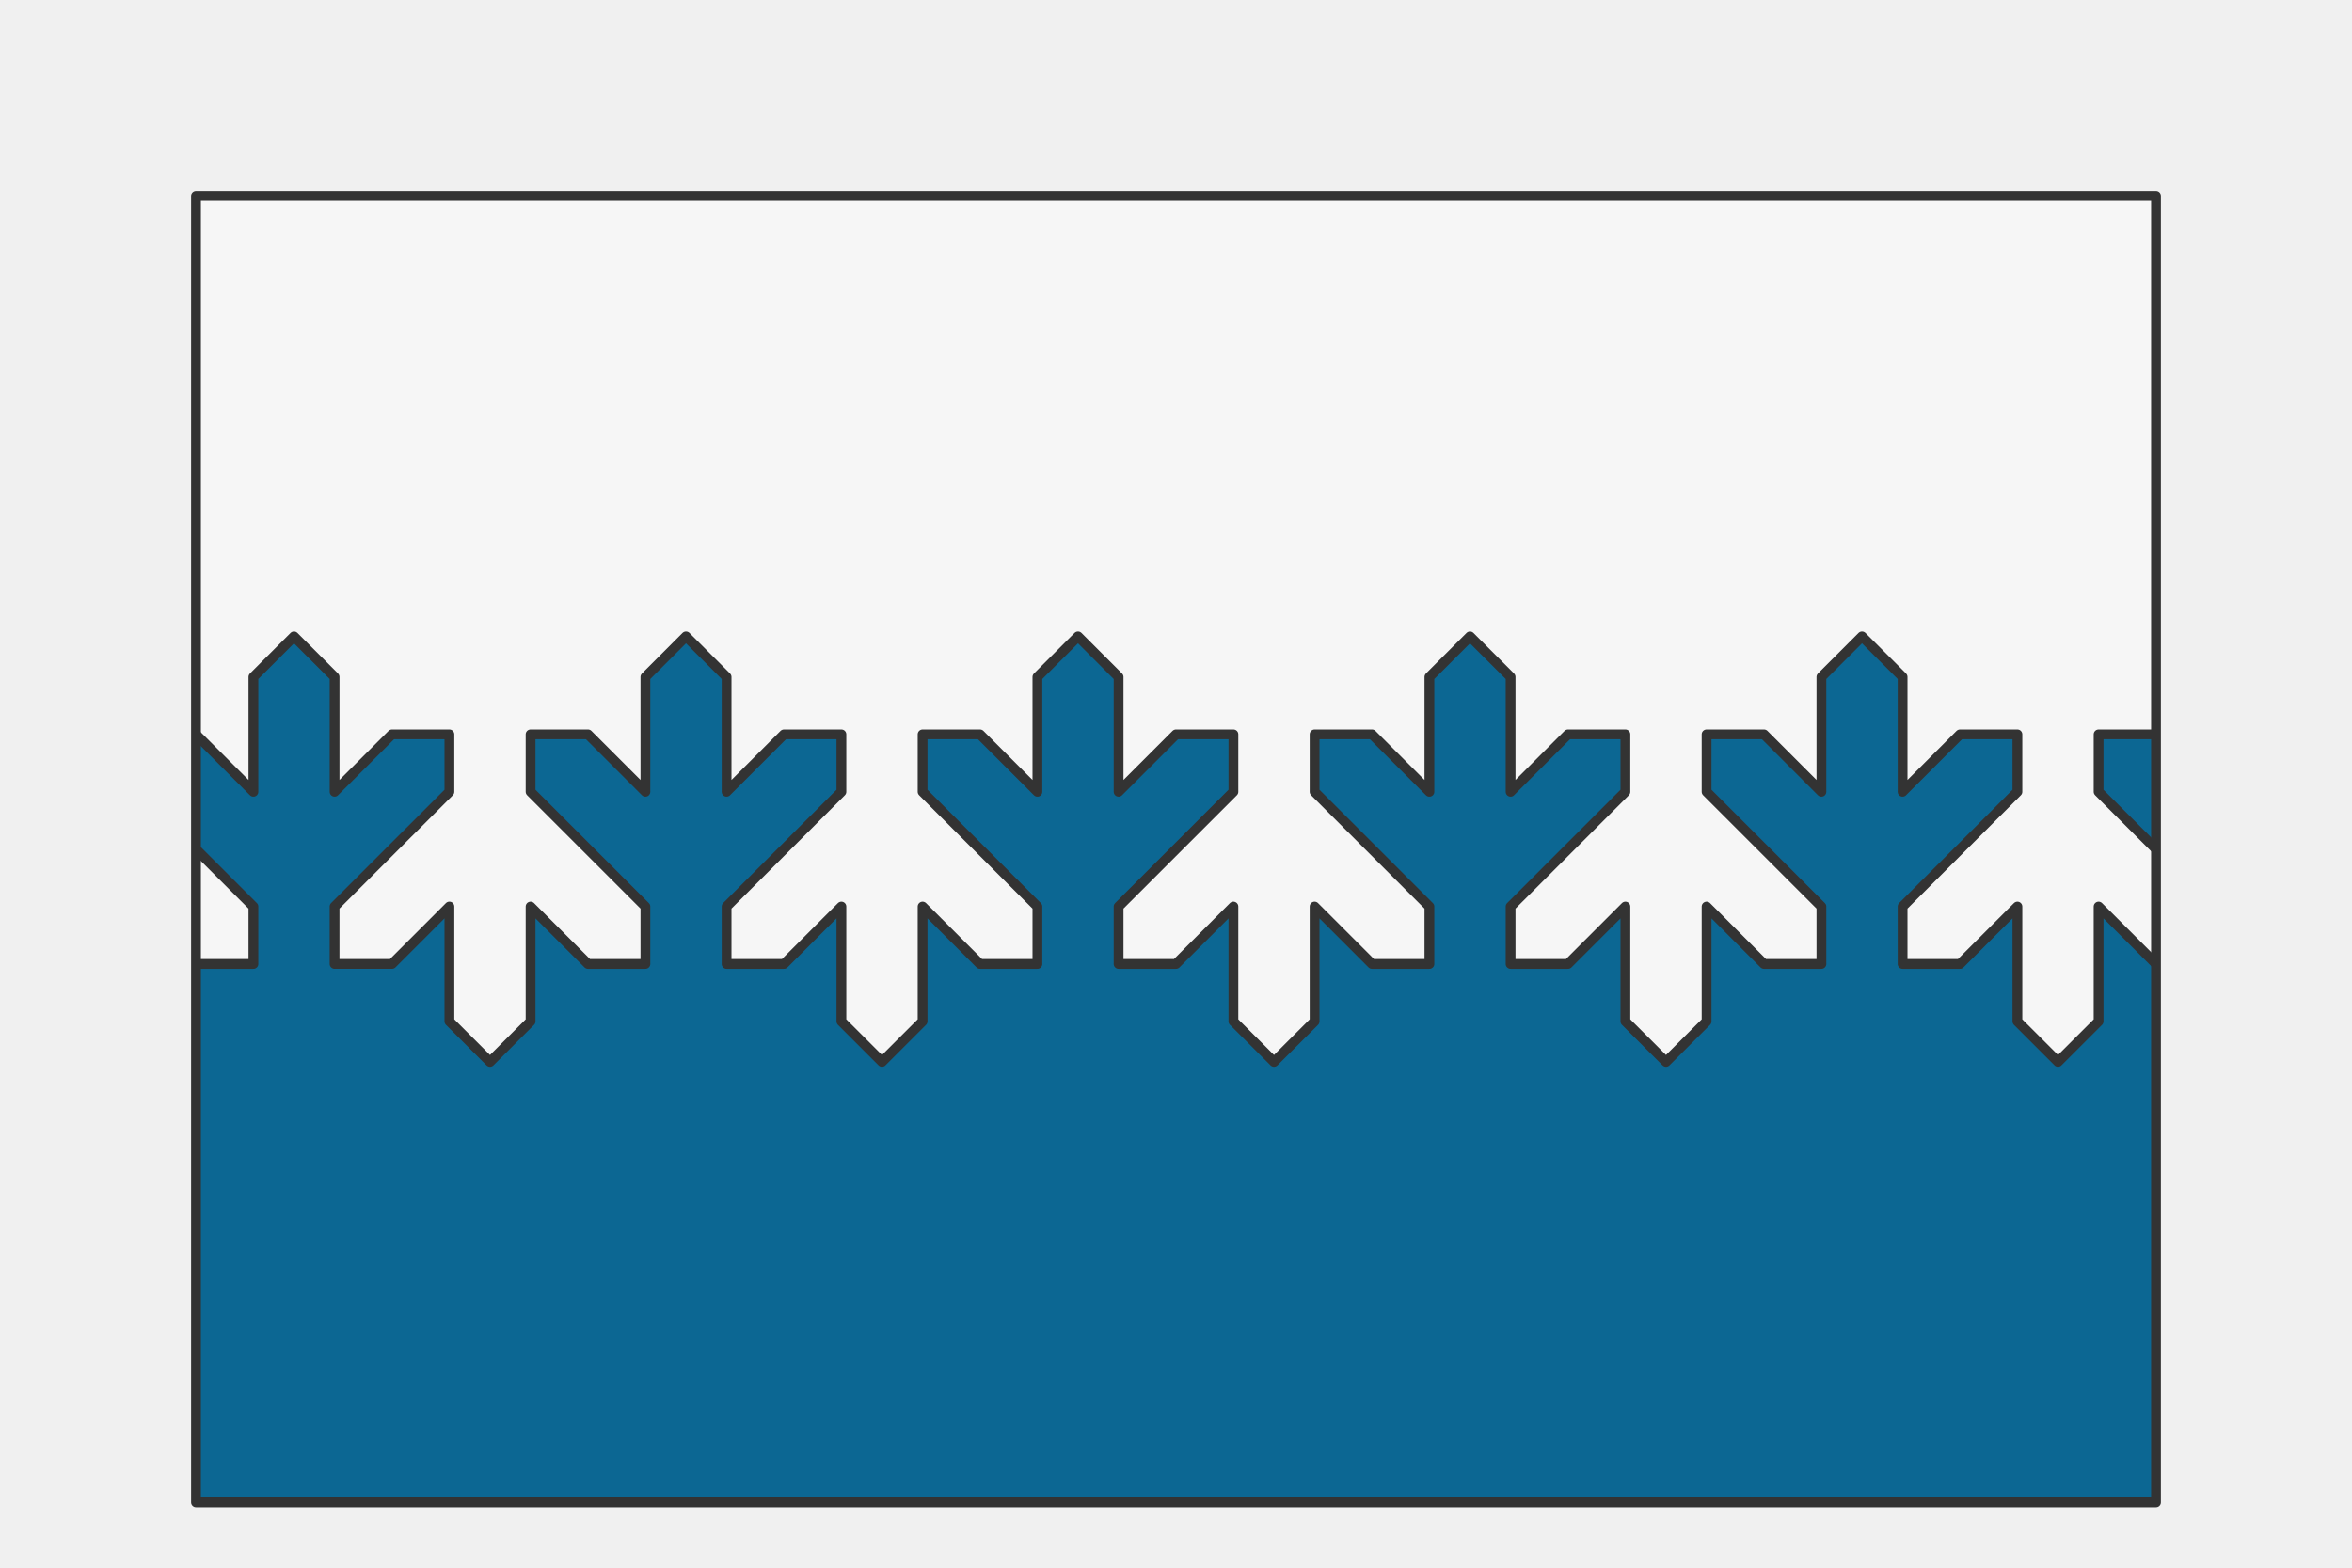
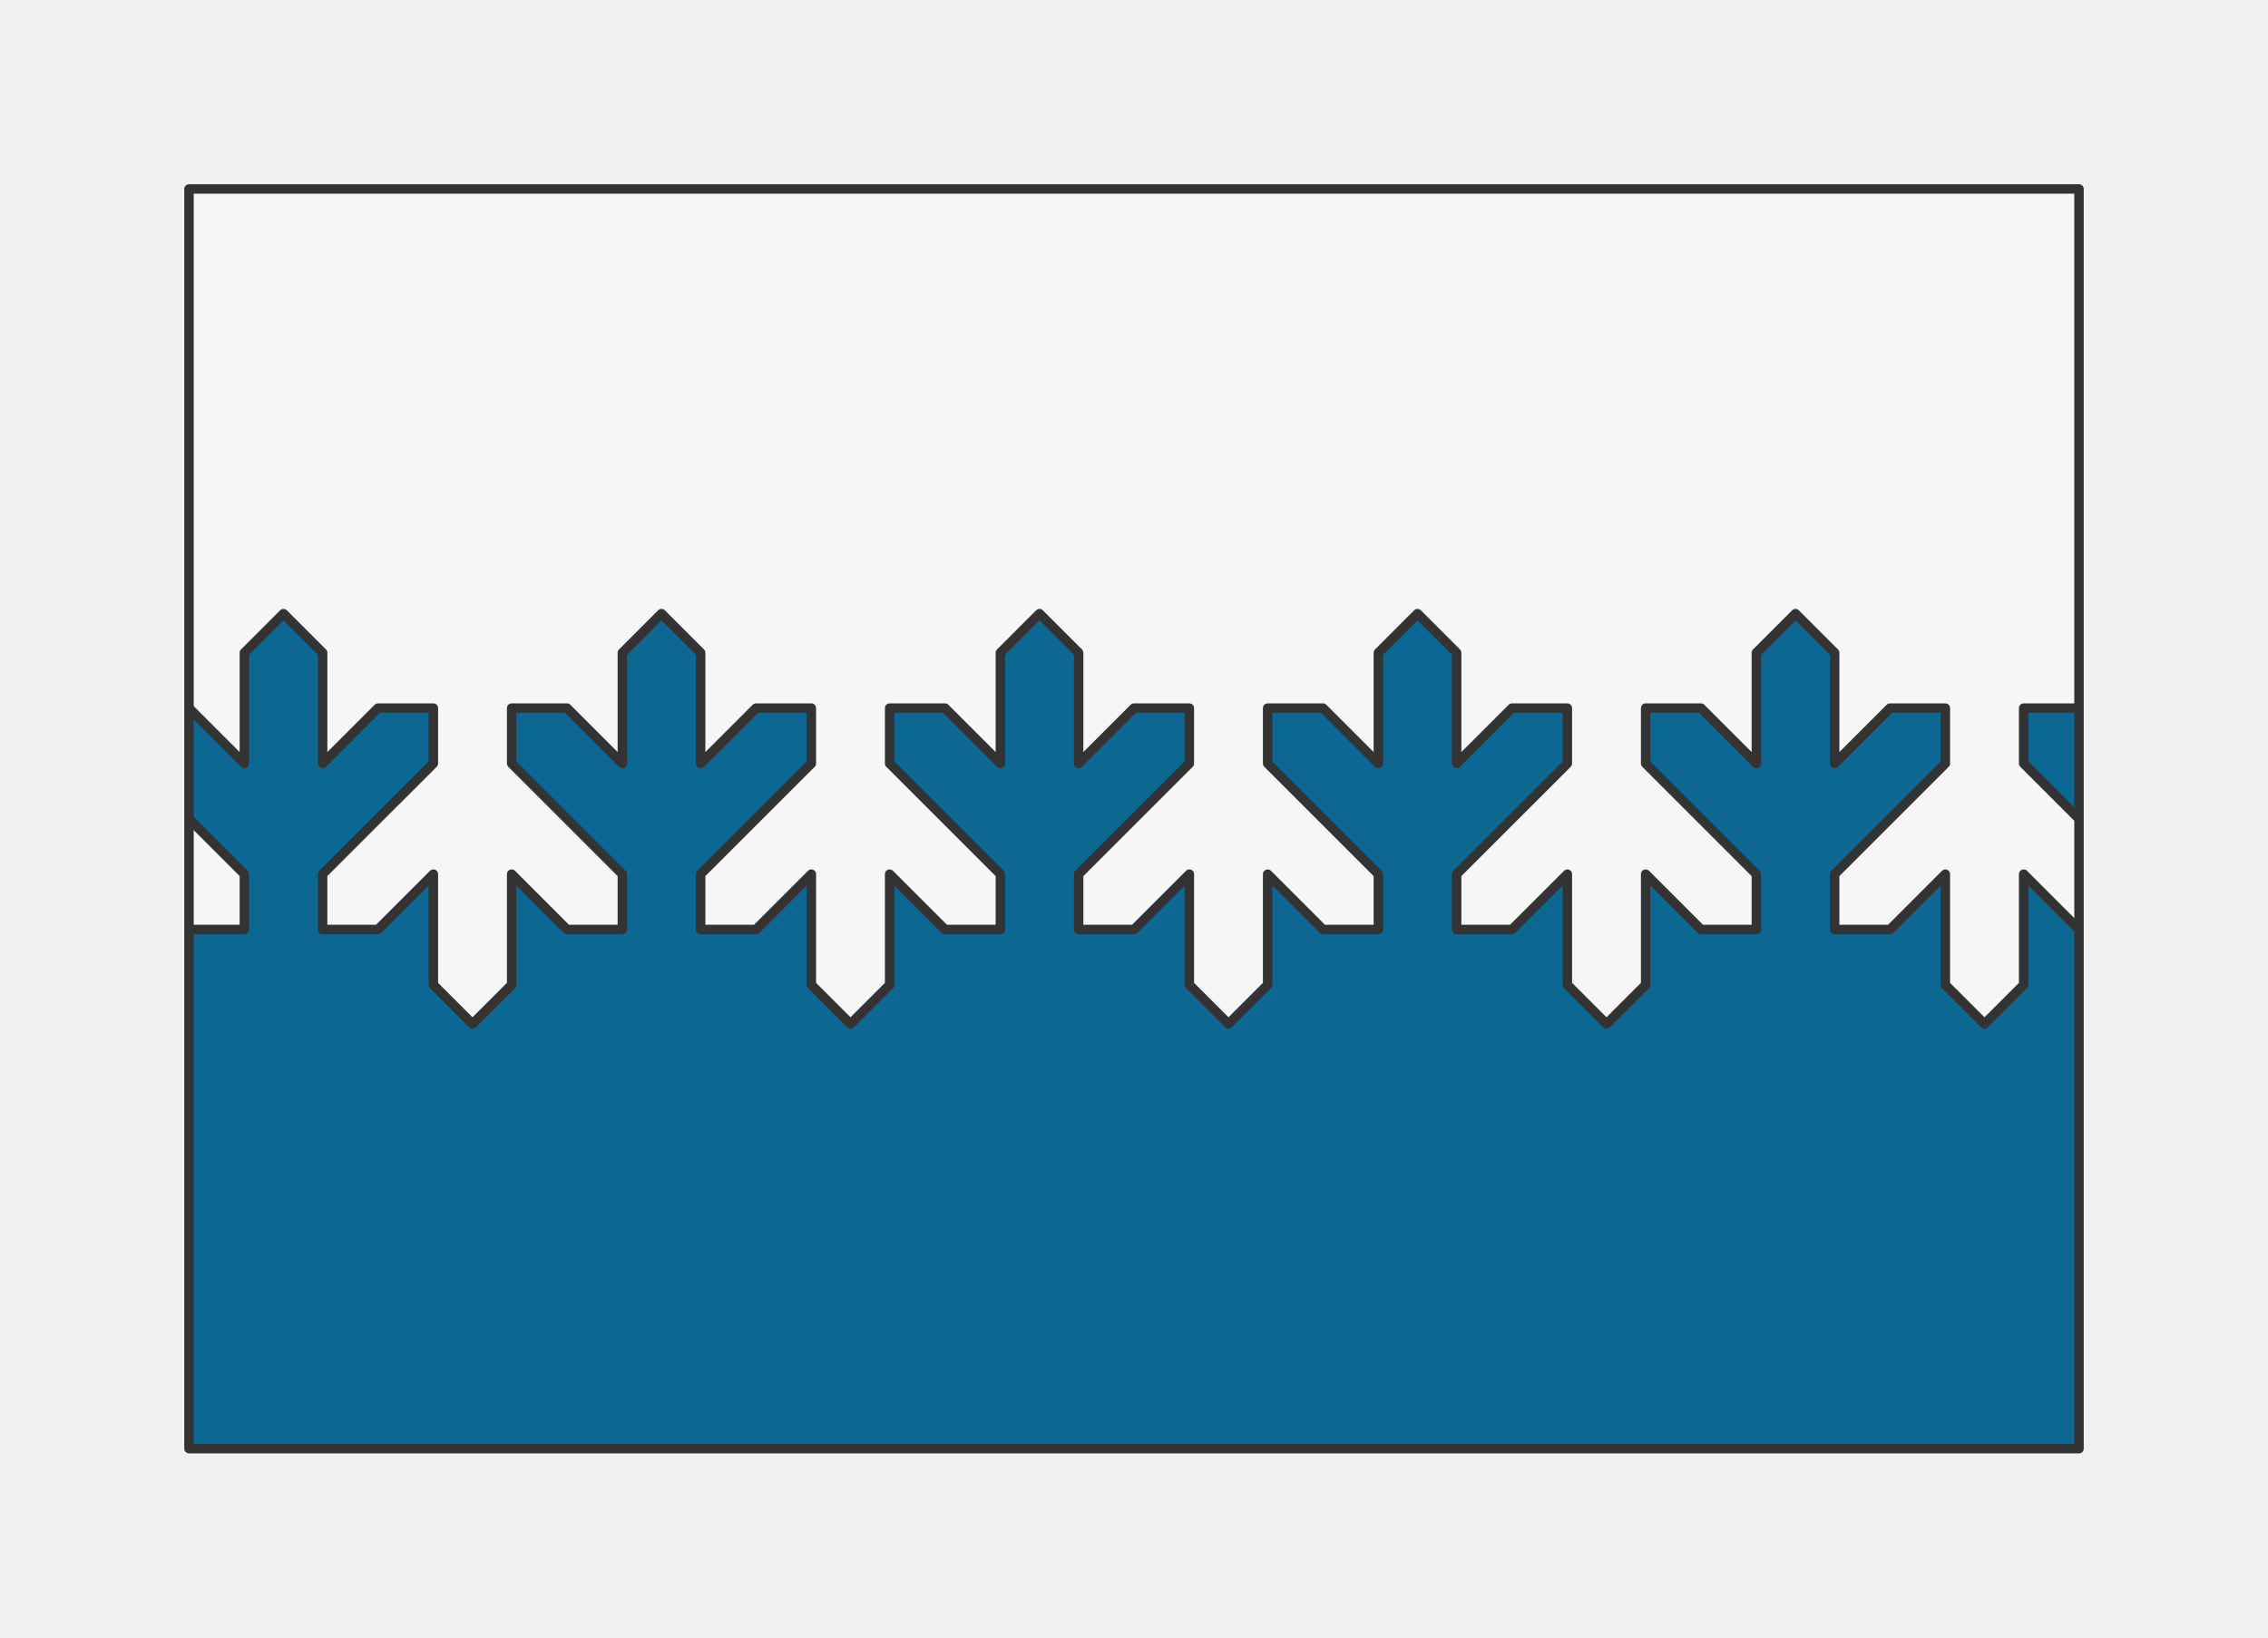
- <svg xmlns="http://www.w3.org/2000/svg" preserveAspectRatio="xMidYMin slice" viewBox="0 0 120 80">
-   <g transform="translate(10 10)">
+ <svg xmlns="http://www.w3.org/2000/svg" preserveAspectRatio="xMidYMin slice" viewBox="-10 -10 120 86.667">
+   <defs>
+     <mask id="a">
+       <path clip-rule="evenodd" d="M0 0h100v66.667H0z" fill-rule="evenodd" fill="#fff" />
+     </mask>
+   </defs>
+   <g mask="url(#a)">
+     <path d="M0 0h100v66.667H0z" fill-rule="evenodd" fill="#f0f0f0" />
    <defs>
-       <mask id="a">
-         <path clip-rule="evenodd" d="M0 0h100v66.667H0z" fill-rule="evenodd" fill="#fff" />
+       <mask id="b">
+         <path clip-rule="evenodd" d="m-40 33.333-2.929-2.929v-2.929H-40l2.929 2.93v-5.858L-35 22.475l2.071 2.072v5.857L-30 27.475h2.929v2.93l-5.858 5.857v2.93H-30l2.929-2.93v5.858L-25 44.191l2.071-2.07v-5.859l2.929 2.93h2.929v-2.93L-20 33.333l-2.929-2.929v-2.929H-20l2.929 2.93v-5.858L-15 22.475l2.071 2.072v5.857L-10 27.475h2.929v2.93l-5.858 5.857v2.93H-10l2.929-2.93v5.858L-5 44.191l2.071-2.07v-5.859L0 39.192h2.929v-2.93L0 33.333l-2.929-2.929v-2.929H0l2.929 2.93v-5.858L5 22.475l2.071 2.072v5.857L10 27.475h2.929v2.93L7.07 36.261v2.93H10l2.929-2.93v5.858L15 44.191l2.071-2.07v-5.859L20 39.192h2.929v-2.93L20 33.333l-2.929-2.929v-2.929H20l2.929 2.93v-5.858L25 22.475l2.071 2.072v5.857L30 27.475h2.929v2.93l-5.858 5.857v2.93H30l2.929-2.93v5.858L35 44.191l2.071-2.07v-5.859L40 39.192h2.929v-2.93L40 33.333l-2.929-2.929v-2.929H40l2.929 2.93v-5.858L45 22.475l2.071 2.072v5.857L50 27.475h2.929v2.93l-5.858 5.857v2.93H50l2.929-2.93v5.858L55 44.191l2.071-2.07v-5.859L60 39.192h2.929v-2.93L60 33.333l-2.929-2.929v-2.929H60l2.929 2.93v-5.858L65 22.475l2.071 2.072v5.857L70 27.475h2.929v2.93l-5.858 5.857v2.93H70l2.929-2.93v5.858L75 44.191l2.071-2.07v-5.859L80 39.192h2.929v-2.93L80 33.333l-2.929-2.929v-2.929H80l2.929 2.93v-5.858L85 22.475l2.071 2.072v5.857L90 27.475h2.929v2.93l-5.858 5.857v2.93H90l2.929-2.93v5.858L95 44.191l2.071-2.07v-5.859l2.929 2.93h2.929v-2.93L100 33.333l-2.929-2.929v-2.929H100l2.929 2.93v-5.858L105 22.475l2.071 2.072v5.857L110 27.475h2.929v2.93l-5.858 5.857v2.93H110l2.929-2.93v5.858L115 44.191l2.071-2.07v-5.859l2.929 2.93h2.929v-2.93L120 33.333l-2.929-2.929v-2.929H120l2.929 2.93v-5.858L125 22.475l2.071 2.072v5.857L130 27.475h2.929v2.93l-5.858 5.857v2.93H130l2.929-2.93v5.858L135 44.191l2.071-2.07v-5.859l2.929 2.93h2.929v-2.93L140 33.333l-2.929-2.929v-2.929H140l2.929 2.93v-5.858L145 22.475l2.071 2.072v5.857L150 27.475h2.929v2.93l-5.858 5.857v2.93H150l2.929-2.93v5.858L155 44.191l2.071-2.07v-5.859l2.929 2.93h2.929v-2.93L160 33.333l-2.929-2.929v-2.929H160l2.929 2.93v-5.858L165 22.475l2.071 2.072v5.857L170 27.475h2.929v2.93l-5.858 5.857v2.93H170l2.929-2.93v5.858L175 44.191l2.071-2.07v-5.859l2.929 2.93h2.929v-2.93L180 33.333l445.279-143.786a600 600 0 0 0-1150.558 0L-40 33.333z" fill-rule="evenodd" fill="#fff" />
      </mask>
    </defs>
-     <g mask="url(#a)">
-       <path d="M0 0h100v66.667H0z" fill-rule="evenodd" fill="#f0f0f0" />
-       <defs>
-         <mask id="b">
-           <path clip-rule="evenodd" d="m-60 33.333-2.929-2.929v-2.929H-60l2.929 2.93v-5.858L-55 22.475l2.071 2.072v5.857L-50 27.475h2.929v2.93l-5.858 5.857v2.93H-50l2.929-2.93v5.858L-45 44.191l2.071-2.07v-5.859l2.929 2.93h2.929v-2.93L-40 33.333l-2.929-2.929v-2.929H-40l2.929 2.93v-5.858L-35 22.475l2.071 2.072v5.857L-30 27.475h2.929v2.93l-5.858 5.857v2.93H-30l2.929-2.93v5.858L-25 44.191l2.071-2.07v-5.859l2.929 2.93h2.929v-2.93L-20 33.333l-2.929-2.929v-2.929H-20l2.929 2.93v-5.858L-15 22.475l2.071 2.072v5.857L-10 27.475h2.929v2.93l-5.858 5.857v2.93H-10l2.929-2.93v5.858L-5 44.191l2.071-2.07v-5.859L0 39.192h2.929v-2.93L0 33.333l-2.929-2.929v-2.929H0l2.929 2.93v-5.858L5 22.475l2.071 2.072v5.857L10 27.475h2.929v2.93L7.07 36.261v2.93H10l2.929-2.93v5.858L15 44.191l2.071-2.07v-5.859L20 39.192h2.929v-2.93L20 33.333l-2.929-2.929v-2.929H20l2.929 2.93v-5.858L25 22.475l2.071 2.072v5.857L30 27.475h2.929v2.93l-5.858 5.857v2.93H30l2.929-2.93v5.858L35 44.191l2.071-2.07v-5.859L40 39.192h2.929v-2.93L40 33.333l-2.929-2.929v-2.929H40l2.929 2.93v-5.858L45 22.475l2.071 2.072v5.857L50 27.475h2.929v2.93l-5.858 5.857v2.93H50l2.929-2.93v5.858L55 44.191l2.071-2.07v-5.859L60 39.192h2.929v-2.93L60 33.333l-2.929-2.929v-2.929H60l2.929 2.93v-5.858L65 22.475l2.071 2.072v5.857L70 27.475h2.929v2.93l-5.858 5.857v2.93H70l2.929-2.93v5.858L75 44.191l2.071-2.07v-5.859L80 39.192h2.929v-2.93L80 33.333l-2.929-2.929v-2.929H80l2.929 2.93v-5.858L85 22.475l2.071 2.072v5.857L90 27.475h2.929v2.93l-5.858 5.857v2.93H90l2.929-2.93v5.858L95 44.191l2.071-2.07v-5.859l2.929 2.93h2.929v-2.93L100 33.333l-2.929-2.929v-2.929H100l2.929 2.93v-5.858L105 22.475l2.071 2.072v5.857L110 27.475h2.929v2.93l-5.858 5.857v2.93H110l2.929-2.93v5.858L115 44.191l2.071-2.07v-5.859l2.929 2.93h2.929v-2.93L120 33.333l-2.929-2.929v-2.929H120l2.929 2.93v-5.858L125 22.475l2.071 2.072v5.857L130 27.475h2.929v2.93l-5.858 5.857v2.93H130l2.929-2.93v5.858L135 44.191l2.071-2.07v-5.859l2.929 2.93h2.929v-2.93L140 33.333l-2.929-2.929v-2.929H140l2.929 2.93v-5.858L145 22.475l2.071 2.072v5.857L150 27.475h2.929v2.93l-5.858 5.857v2.93H150l2.929-2.93v5.858L155 44.191l2.071-2.07v-5.859l2.929 2.93h2.929v-2.93L160 33.333l-2.929-2.929v-2.929H160l2.929 2.93v-5.858L165 22.475l2.071 2.072v5.857L170 27.475h2.929v2.93l-5.858 5.857v2.93H170l2.929-2.93v5.858L175 44.191l2.071-2.07v-5.859l2.929 2.93h2.929v-2.93L180 33.333h820V-1000h-2000V33.333h940z" fill-rule="evenodd" fill="#fff" />
-           <path d="m-60 33.333-2.929-2.929v-2.929H-60l2.929 2.93v-5.858L-55 22.475l2.071 2.072v5.857L-50 27.475h2.929v2.93l-5.858 5.857v2.93H-50l2.929-2.93v5.858L-45 44.191l2.071-2.07v-5.859l2.929 2.93h2.929v-2.93L-40 33.333l-2.929-2.929v-2.929H-40l2.929 2.93v-5.858L-35 22.475l2.071 2.072v5.857L-30 27.475h2.929v2.93l-5.858 5.857v2.93H-30l2.929-2.93v5.858L-25 44.191l2.071-2.07v-5.859l2.929 2.93h2.929v-2.93L-20 33.333l-2.929-2.929v-2.929H-20l2.929 2.93v-5.858L-15 22.475l2.071 2.072v5.857L-10 27.475h2.929v2.93l-5.858 5.857v2.93H-10l2.929-2.93v5.858L-5 44.191l2.071-2.07v-5.859L0 39.192h2.929v-2.93L0 33.333l-2.929-2.929v-2.929H0l2.929 2.93v-5.858L5 22.475l2.071 2.072v5.857L10 27.475h2.929v2.93L7.07 36.261v2.93H10l2.929-2.93v5.858L15 44.191l2.071-2.07v-5.859L20 39.192h2.929v-2.93L20 33.333l-2.929-2.929v-2.929H20l2.929 2.93v-5.858L25 22.475l2.071 2.072v5.857L30 27.475h2.929v2.93l-5.858 5.857v2.93H30l2.929-2.93v5.858L35 44.191l2.071-2.07v-5.859L40 39.192h2.929v-2.93L40 33.333l-2.929-2.929v-2.929H40l2.929 2.93v-5.858L45 22.475l2.071 2.072v5.857L50 27.475h2.929v2.93l-5.858 5.857v2.93H50l2.929-2.93v5.858L55 44.191l2.071-2.07v-5.859L60 39.192h2.929v-2.93L60 33.333l-2.929-2.929v-2.929H60l2.929 2.93v-5.858L65 22.475l2.071 2.072v5.857L70 27.475h2.929v2.93l-5.858 5.857v2.93H70l2.929-2.93v5.858L75 44.191l2.071-2.07v-5.859L80 39.192h2.929v-2.93L80 33.333l-2.929-2.929v-2.929H80l2.929 2.93v-5.858L85 22.475l2.071 2.072v5.857L90 27.475h2.929v2.93l-5.858 5.857v2.93H90l2.929-2.93v5.858L95 44.191l2.071-2.07v-5.859l2.929 2.93h2.929v-2.93L100 33.333l-2.929-2.929v-2.929H100l2.929 2.93v-5.858L105 22.475l2.071 2.072v5.857L110 27.475h2.929v2.93l-5.858 5.857v2.93H110l2.929-2.93v5.858L115 44.191l2.071-2.07v-5.859l2.929 2.93h2.929v-2.93L120 33.333l-2.929-2.929v-2.929H120l2.929 2.93v-5.858L125 22.475l2.071 2.072v5.857L130 27.475h2.929v2.93l-5.858 5.857v2.93H130l2.929-2.93v5.858L135 44.191l2.071-2.07v-5.859l2.929 2.93h2.929v-2.93L140 33.333l-2.929-2.929v-2.929H140l2.929 2.93v-5.858L145 22.475l2.071 2.072v5.857L150 27.475h2.929v2.93l-5.858 5.857v2.93H150l2.929-2.93v5.858L155 44.191l2.071-2.07v-5.859l2.929 2.93h2.929v-2.93L160 33.333l-2.929-2.929v-2.929H160l2.929 2.93v-5.858L165 22.475l2.071 2.072v5.857L170 27.475h2.929v2.93l-5.858 5.857v2.93H170l2.929-2.93v5.858L175 44.191l2.071-2.07v-5.859l2.929 2.93h2.929v-2.93L180 33.333h820V-1000h-2000V33.333h940z" fill="none" stroke-width=".1" stroke="#fff" />
-         </mask>
-       </defs>
-       <g mask="url(#b)">
-         <path fill="#f6f6f6" style="cursor:pointer" d="M-1000-1000h2000v2000h-2000z" />
-       </g>
-       <defs>
-         <mask id="c">
-           <path clip-rule="evenodd" d="m-60 33.333-2.929-2.929v-2.929H-60l2.929 2.93v-5.858L-55 22.475l2.071 2.072v5.857L-50 27.475h2.929v2.93l-5.858 5.857v2.93H-50l2.929-2.93v5.858L-45 44.191l2.071-2.07v-5.859l2.929 2.93h2.929v-2.93L-40 33.333l-2.929-2.929v-2.929H-40l2.929 2.93v-5.858L-35 22.475l2.071 2.072v5.857L-30 27.475h2.929v2.93l-5.858 5.857v2.93H-30l2.929-2.93v5.858L-25 44.191l2.071-2.07v-5.859l2.929 2.93h2.929v-2.93L-20 33.333l-2.929-2.929v-2.929H-20l2.929 2.93v-5.858L-15 22.475l2.071 2.072v5.857L-10 27.475h2.929v2.93l-5.858 5.857v2.93H-10l2.929-2.93v5.858L-5 44.191l2.071-2.07v-5.859L0 39.192h2.929v-2.93L0 33.333l-2.929-2.929v-2.929H0l2.929 2.93v-5.858L5 22.475l2.071 2.072v5.857L10 27.475h2.929v2.93L7.07 36.261v2.93H10l2.929-2.93v5.858L15 44.191l2.071-2.07v-5.859L20 39.192h2.929v-2.93L20 33.333l-2.929-2.929v-2.929H20l2.929 2.93v-5.858L25 22.475l2.071 2.072v5.857L30 27.475h2.929v2.93l-5.858 5.857v2.93H30l2.929-2.93v5.858L35 44.191l2.071-2.07v-5.859L40 39.192h2.929v-2.93L40 33.333l-2.929-2.929v-2.929H40l2.929 2.93v-5.858L45 22.475l2.071 2.072v5.857L50 27.475h2.929v2.93l-5.858 5.857v2.93H50l2.929-2.93v5.858L55 44.191l2.071-2.07v-5.859L60 39.192h2.929v-2.93L60 33.333l-2.929-2.929v-2.929H60l2.929 2.93v-5.858L65 22.475l2.071 2.072v5.857L70 27.475h2.929v2.93l-5.858 5.857v2.93H70l2.929-2.93v5.858L75 44.191l2.071-2.07v-5.859L80 39.192h2.929v-2.93L80 33.333l-2.929-2.929v-2.929H80l2.929 2.93v-5.858L85 22.475l2.071 2.072v5.857L90 27.475h2.929v2.93l-5.858 5.857v2.93H90l2.929-2.93v5.858L95 44.191l2.071-2.07v-5.859l2.929 2.93h2.929v-2.93L100 33.333l-2.929-2.929v-2.929H100l2.929 2.93v-5.858L105 22.475l2.071 2.072v5.857L110 27.475h2.929v2.93l-5.858 5.857v2.93H110l2.929-2.93v5.858L115 44.191l2.071-2.07v-5.859l2.929 2.93h2.929v-2.93L120 33.333l-2.929-2.929v-2.929H120l2.929 2.93v-5.858L125 22.475l2.071 2.072v5.857L130 27.475h2.929v2.93l-5.858 5.857v2.93H130l2.929-2.93v5.858L135 44.191l2.071-2.07v-5.859l2.929 2.93h2.929v-2.93L140 33.333l-2.929-2.929v-2.929H140l2.929 2.93v-5.858L145 22.475l2.071 2.072v5.857L150 27.475h2.929v2.93l-5.858 5.857v2.93H150l2.929-2.93v5.858L155 44.191l2.071-2.07v-5.859l2.929 2.93h2.929v-2.93L160 33.333l-2.929-2.929v-2.929H160l2.929 2.93v-5.858L165 22.475l2.071 2.072v5.857L170 27.475h2.929v2.93l-5.858 5.857v2.93H170l2.929-2.93v5.858L175 44.191l2.071-2.07v-5.859l2.929 2.93h2.929v-2.93L180 33.333h820V1000h-2000V33.333h940z" fill-rule="evenodd" fill="#fff" />
-         </mask>
-       </defs>
-       <g mask="url(#c)">
-         <path fill="#0c6793" style="cursor:pointer" d="M-1000-1000h2000v2000h-2000z" />
-       </g>
-       <path d="m-60 33.333-2.929-2.929v-2.929H-60l2.929 2.93v-5.858L-55 22.475l2.071 2.072v5.857L-50 27.475h2.929v2.93l-5.858 5.857v2.93H-50l2.929-2.93v5.858L-45 44.191l2.071-2.07v-5.859l2.929 2.93h2.929v-2.93L-40 33.333l-2.929-2.929v-2.929H-40l2.929 2.93v-5.858L-35 22.475l2.071 2.072v5.857L-30 27.475h2.929v2.93l-5.858 5.857v2.93H-30l2.929-2.93v5.858L-25 44.191l2.071-2.07v-5.859l2.929 2.93h2.929v-2.93L-20 33.333l-2.929-2.929v-2.929H-20l2.929 2.93v-5.858L-15 22.475l2.071 2.072v5.857L-10 27.475h2.929v2.93l-5.858 5.857v2.93H-10l2.929-2.93v5.858L-5 44.191l2.071-2.07v-5.859L0 39.192h2.929v-2.93L0 33.333l-2.929-2.929v-2.929H0l2.929 2.93v-5.858L5 22.475l2.071 2.072v5.857L10 27.475h2.929v2.93L7.07 36.261v2.93H10l2.929-2.93v5.858L15 44.191l2.071-2.07v-5.859L20 39.192h2.929v-2.93L20 33.333l-2.929-2.929v-2.929H20l2.929 2.93v-5.858L25 22.475l2.071 2.072v5.857L30 27.475h2.929v2.93l-5.858 5.857v2.93H30l2.929-2.93v5.858L35 44.191l2.071-2.07v-5.859L40 39.192h2.929v-2.93L40 33.333l-2.929-2.929v-2.929H40l2.929 2.93v-5.858L45 22.475l2.071 2.072v5.857L50 27.475h2.929v2.93l-5.858 5.857v2.93H50l2.929-2.93v5.858L55 44.191l2.071-2.07v-5.859L60 39.192h2.929v-2.93L60 33.333l-2.929-2.929v-2.929H60l2.929 2.93v-5.858L65 22.475l2.071 2.072v5.857L70 27.475h2.929v2.93l-5.858 5.857v2.93H70l2.929-2.93v5.858L75 44.191l2.071-2.07v-5.859L80 39.192h2.929v-2.93L80 33.333l-2.929-2.929v-2.929H80l2.929 2.93v-5.858L85 22.475l2.071 2.072v5.857L90 27.475h2.929v2.93l-5.858 5.857v2.93H90l2.929-2.93v5.858L95 44.191l2.071-2.07v-5.859l2.929 2.93h2.929v-2.93L100 33.333l-2.929-2.929v-2.929H100l2.929 2.93v-5.858L105 22.475l2.071 2.072v5.857L110 27.475h2.929v2.93l-5.858 5.857v2.93H110l2.929-2.93v5.858L115 44.191l2.071-2.07v-5.859l2.929 2.93h2.929v-2.93L120 33.333l-2.929-2.929v-2.929H120l2.929 2.93v-5.858L125 22.475l2.071 2.072v5.857L130 27.475h2.929v2.93l-5.858 5.857v2.93H130l2.929-2.93v5.858L135 44.191l2.071-2.07v-5.859l2.929 2.93h2.929v-2.93L140 33.333l-2.929-2.929v-2.929H140l2.929 2.93v-5.858L145 22.475l2.071 2.072v5.857L150 27.475h2.929v2.93l-5.858 5.857v2.93H150l2.929-2.93v5.858L155 44.191l2.071-2.07v-5.859l2.929 2.93h2.929v-2.93L160 33.333l-2.929-2.929v-2.929H160l2.929 2.93v-5.858L165 22.475l2.071 2.072v5.857L170 27.475h2.929v2.93l-5.858 5.857v2.93H170l2.929-2.93v5.858L175 44.191l2.071-2.07v-5.859l2.929 2.93h2.929v-2.93L180 33.333" fill="none" stroke-linecap="round" stroke-linejoin="round" stroke-width=".5" stroke="#333" />
+     <g mask="url(#b)">
+       <path fill="#f6f6f6" style="cursor:pointer" d="M-1000-1000h2000v2000h-2000z" />
    </g>
-     <path d="M0 0h100v66.667H0z" fill="none" stroke-linecap="round" stroke-linejoin="round" stroke-width=".5" stroke="#333" />
+     <defs>
+       <mask id="c">
+         <path clip-rule="evenodd" d="m-40 33.333-2.929-2.929v-2.929H-40l2.929 2.93v-5.858L-35 22.475l2.071 2.072v5.857L-30 27.475h2.929v2.93l-5.858 5.857v2.93H-30l2.929-2.93v5.858L-25 44.191l2.071-2.07v-5.859l2.929 2.93h2.929v-2.93L-20 33.333l-2.929-2.929v-2.929H-20l2.929 2.93v-5.858L-15 22.475l2.071 2.072v5.857L-10 27.475h2.929v2.93l-5.858 5.857v2.93H-10l2.929-2.93v5.858L-5 44.191l2.071-2.07v-5.859L0 39.192h2.929v-2.93L0 33.333l-2.929-2.929v-2.929H0l2.929 2.93v-5.858L5 22.475l2.071 2.072v5.857L10 27.475h2.929v2.93L7.07 36.261v2.93H10l2.929-2.93v5.858L15 44.191l2.071-2.07v-5.859L20 39.192h2.929v-2.93L20 33.333l-2.929-2.929v-2.929H20l2.929 2.93v-5.858L25 22.475l2.071 2.072v5.857L30 27.475h2.929v2.93l-5.858 5.857v2.93H30l2.929-2.93v5.858L35 44.191l2.071-2.07v-5.859L40 39.192h2.929v-2.93L40 33.333l-2.929-2.929v-2.929H40l2.929 2.93v-5.858L45 22.475l2.071 2.072v5.857L50 27.475h2.929v2.93l-5.858 5.857v2.93H50l2.929-2.93v5.858L55 44.191l2.071-2.07v-5.859L60 39.192h2.929v-2.93L60 33.333l-2.929-2.929v-2.929H60l2.929 2.93v-5.858L65 22.475l2.071 2.072v5.857L70 27.475h2.929v2.93l-5.858 5.857v2.93H70l2.929-2.93v5.858L75 44.191l2.071-2.07v-5.859L80 39.192h2.929v-2.93L80 33.333l-2.929-2.929v-2.929H80l2.929 2.93v-5.858L85 22.475l2.071 2.072v5.857L90 27.475h2.929v2.93l-5.858 5.857v2.93H90l2.929-2.93v5.858L95 44.191l2.071-2.07v-5.859l2.929 2.93h2.929v-2.93L100 33.333l-2.929-2.929v-2.929H100l2.929 2.93v-5.858L105 22.475l2.071 2.072v5.857L110 27.475h2.929v2.93l-5.858 5.857v2.93H110l2.929-2.93v5.858L115 44.191l2.071-2.07v-5.859l2.929 2.93h2.929v-2.93L120 33.333l-2.929-2.929v-2.929H120l2.929 2.93v-5.858L125 22.475l2.071 2.072v5.857L130 27.475h2.929v2.93l-5.858 5.857v2.93H130l2.929-2.93v5.858L135 44.191l2.071-2.07v-5.859l2.929 2.93h2.929v-2.93L140 33.333l-2.929-2.929v-2.929H140l2.929 2.93v-5.858L145 22.475l2.071 2.072v5.857L150 27.475h2.929v2.93l-5.858 5.857v2.93H150l2.929-2.93v5.858L155 44.191l2.071-2.07v-5.859l2.929 2.93h2.929v-2.93L160 33.333l-2.929-2.929v-2.929H160l2.929 2.93v-5.858L165 22.475l2.071 2.072v5.857L170 27.475h2.929v2.93l-5.858 5.857v2.93H170l2.929-2.93v5.858L175 44.191l2.071-2.07v-5.859l2.929 2.93h2.929v-2.93L180 33.333l445.279-143.786a600 600 0 1 1-1150.558 0L-40 33.333z" fill-rule="evenodd" fill="#fff" />
+       </mask>
+     </defs>
+     <g mask="url(#c)">
+       <path fill="#0c6793" style="cursor:pointer" d="M-1000-1000h2000v2000h-2000z" />
+     </g>
+     <path d="m-40 33.333-2.929-2.929v-2.929H-40l2.929 2.93v-5.858L-35 22.475l2.071 2.072v5.857L-30 27.475h2.929v2.93l-5.858 5.857v2.93H-30l2.929-2.93v5.858L-25 44.191l2.071-2.07v-5.859l2.929 2.93h2.929v-2.93L-20 33.333l-2.929-2.929v-2.929H-20l2.929 2.93v-5.858L-15 22.475l2.071 2.072v5.857L-10 27.475h2.929v2.93l-5.858 5.857v2.93H-10l2.929-2.93v5.858L-5 44.191l2.071-2.07v-5.859L0 39.192h2.929v-2.93L0 33.333l-2.929-2.929v-2.929H0l2.929 2.93v-5.858L5 22.475l2.071 2.072v5.857L10 27.475h2.929v2.93L7.07 36.261v2.93H10l2.929-2.93v5.858L15 44.191l2.071-2.07v-5.859L20 39.192h2.929v-2.93L20 33.333l-2.929-2.929v-2.929H20l2.929 2.93v-5.858L25 22.475l2.071 2.072v5.857L30 27.475h2.929v2.93l-5.858 5.857v2.93H30l2.929-2.93v5.858L35 44.191l2.071-2.07v-5.859L40 39.192h2.929v-2.93L40 33.333l-2.929-2.929v-2.929H40l2.929 2.93v-5.858L45 22.475l2.071 2.072v5.857L50 27.475h2.929v2.93l-5.858 5.857v2.93H50l2.929-2.93v5.858L55 44.191l2.071-2.07v-5.859L60 39.192h2.929v-2.93L60 33.333l-2.929-2.929v-2.929H60l2.929 2.93v-5.858L65 22.475l2.071 2.072v5.857L70 27.475h2.929v2.93l-5.858 5.857v2.93H70l2.929-2.93v5.858L75 44.191l2.071-2.07v-5.859L80 39.192h2.929v-2.93L80 33.333l-2.929-2.929v-2.929H80l2.929 2.93v-5.858L85 22.475l2.071 2.072v5.857L90 27.475h2.929v2.93l-5.858 5.857v2.93H90l2.929-2.93v5.858L95 44.191l2.071-2.07v-5.859l2.929 2.93h2.929v-2.93L100 33.333l-2.929-2.929v-2.929H100l2.929 2.93v-5.858L105 22.475l2.071 2.072v5.857L110 27.475h2.929v2.93l-5.858 5.857v2.93H110l2.929-2.93v5.858L115 44.191l2.071-2.07v-5.859l2.929 2.93h2.929v-2.93L120 33.333l-2.929-2.929v-2.929H120l2.929 2.93v-5.858L125 22.475l2.071 2.072v5.857L130 27.475h2.929v2.93l-5.858 5.857v2.93H130l2.929-2.93v5.858L135 44.191l2.071-2.07v-5.859l2.929 2.93h2.929v-2.93L140 33.333l-2.929-2.929v-2.929H140l2.929 2.93v-5.858L145 22.475l2.071 2.072v5.857L150 27.475h2.929v2.93l-5.858 5.857v2.93H150l2.929-2.93v5.858L155 44.191l2.071-2.07v-5.859l2.929 2.93h2.929v-2.93L160 33.333l-2.929-2.929v-2.929H160l2.929 2.93v-5.858L165 22.475l2.071 2.072v5.857L170 27.475h2.929v2.93l-5.858 5.857v2.93H170l2.929-2.93v5.858L175 44.191l2.071-2.07v-5.859l2.929 2.93h2.929v-2.93L180 33.333" fill="none" stroke-linecap="round" stroke-linejoin="round" stroke-width=".5" stroke="#333" />
  </g>
+   <path d="M0 0h100v66.667H0z" fill="none" stroke-linecap="round" stroke-linejoin="round" stroke-width=".5" stroke="#333" />
</svg>
